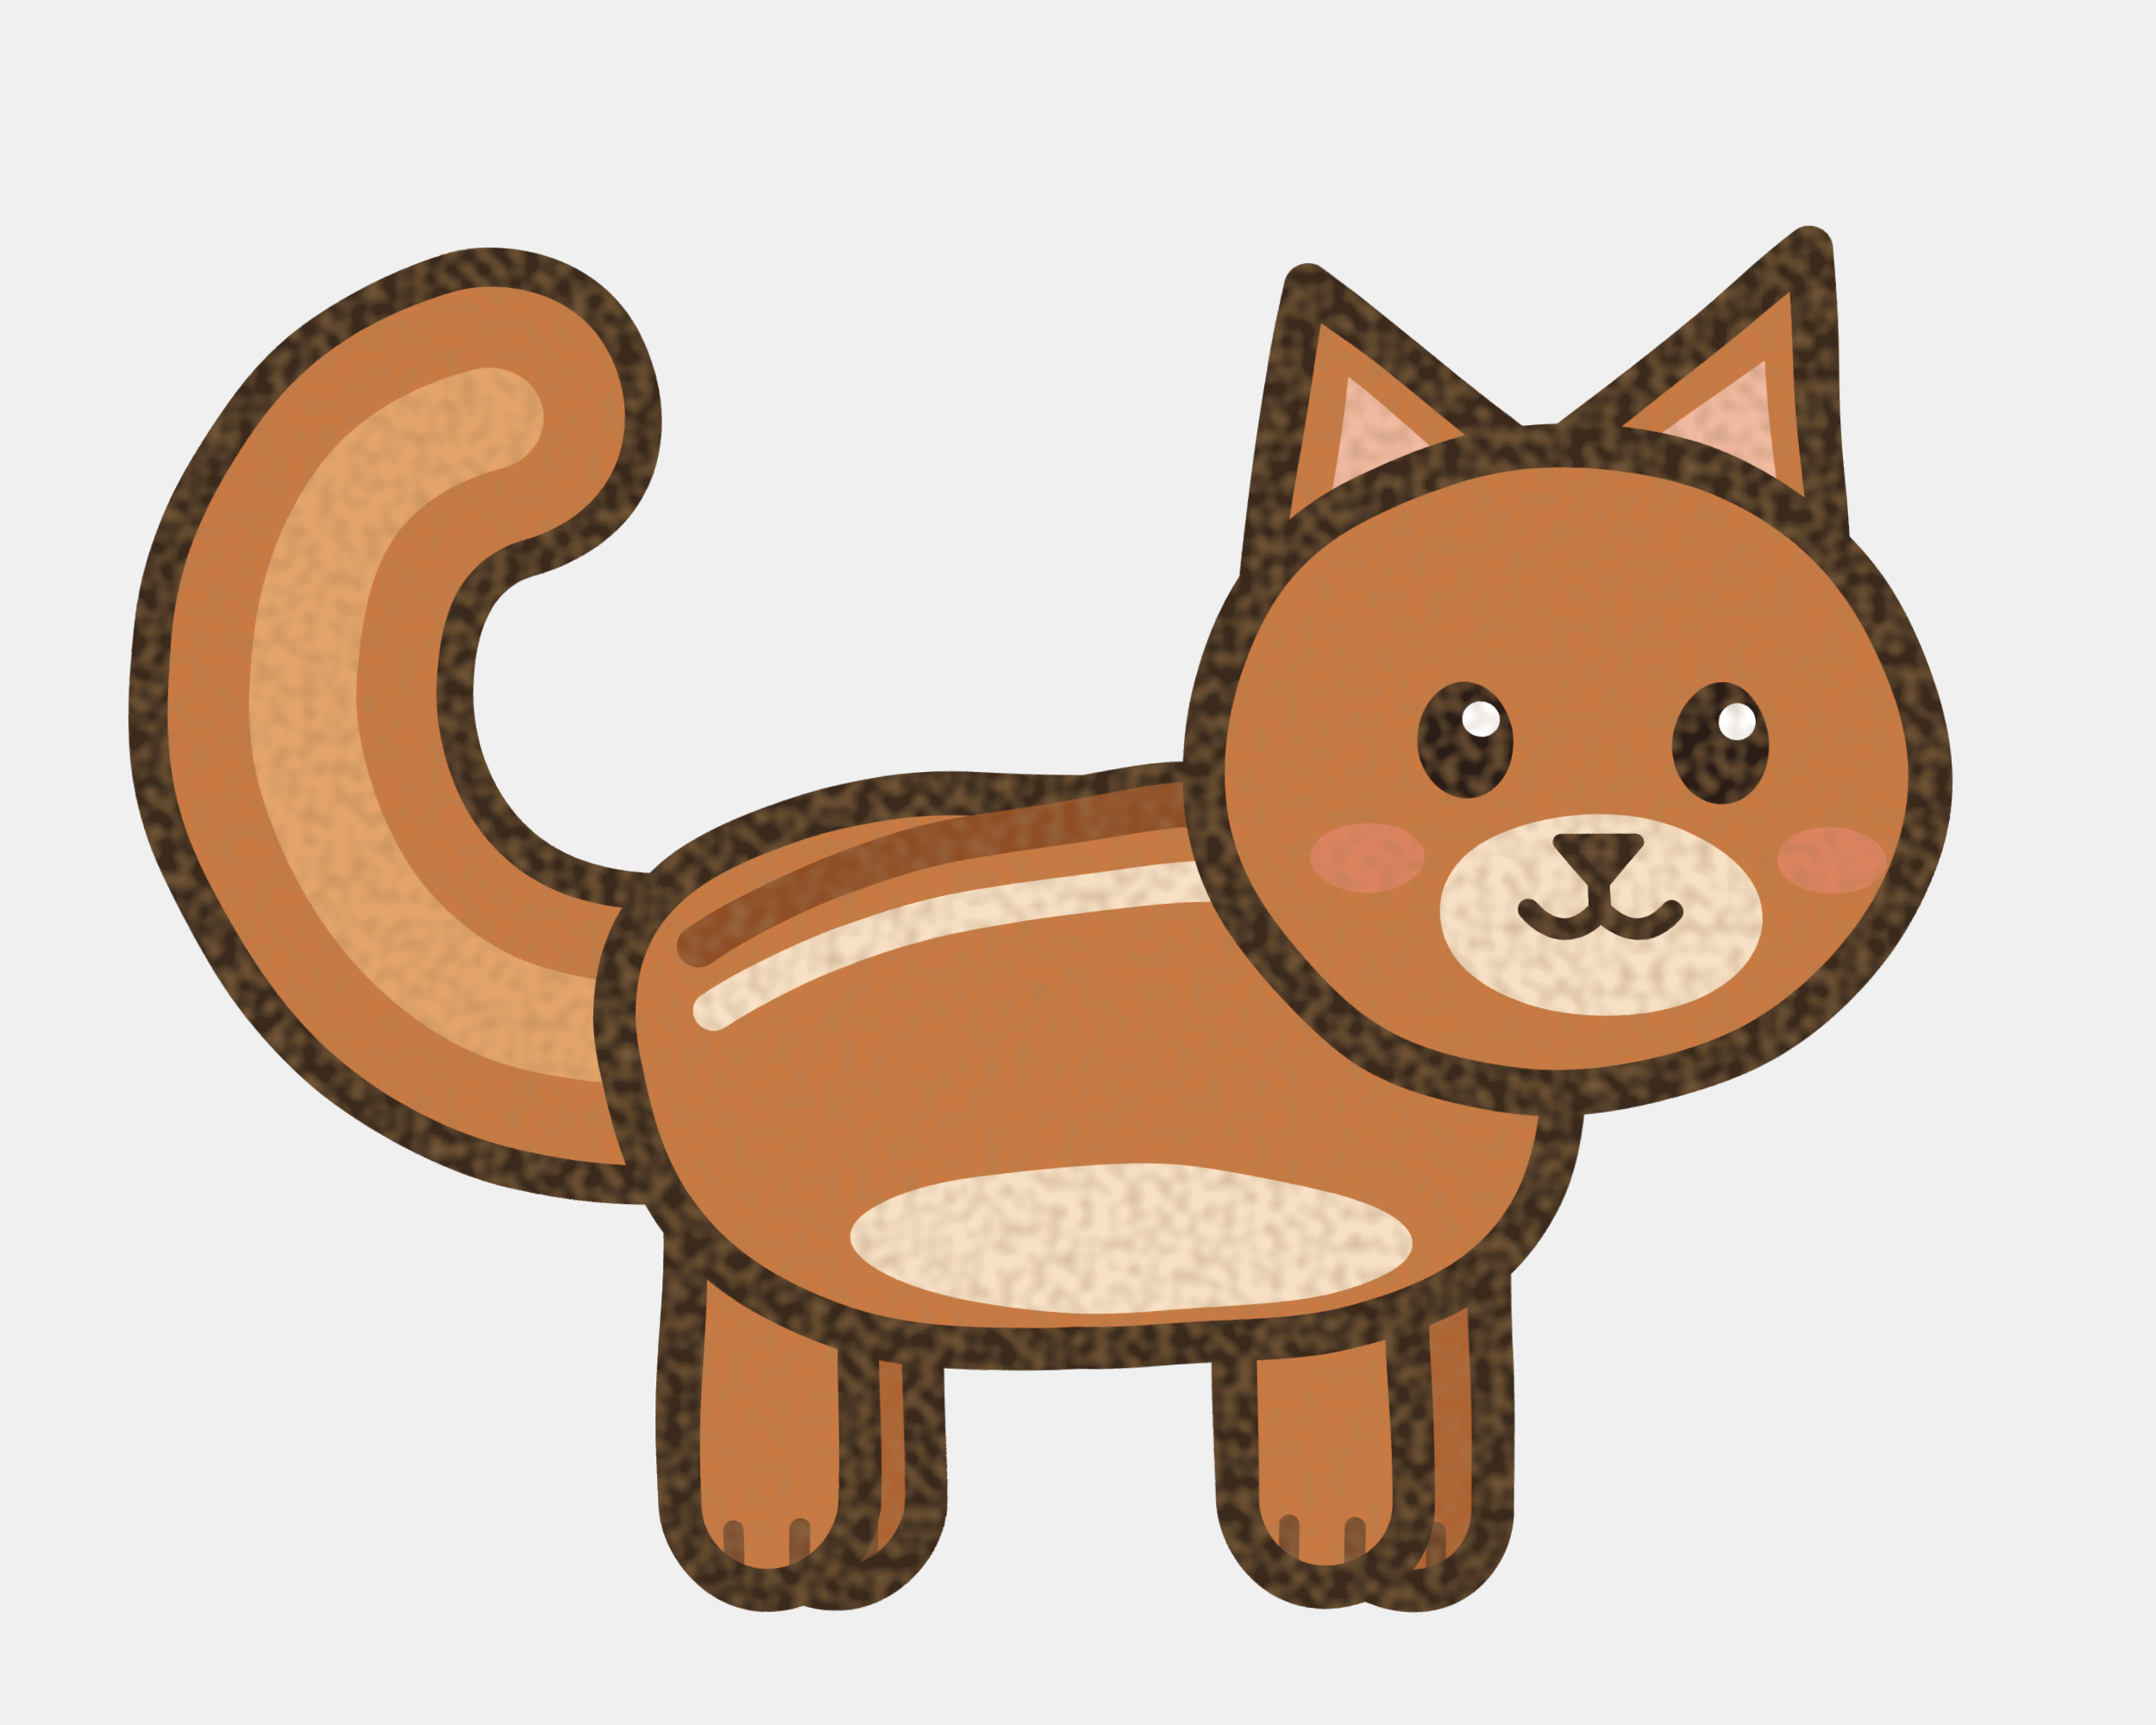
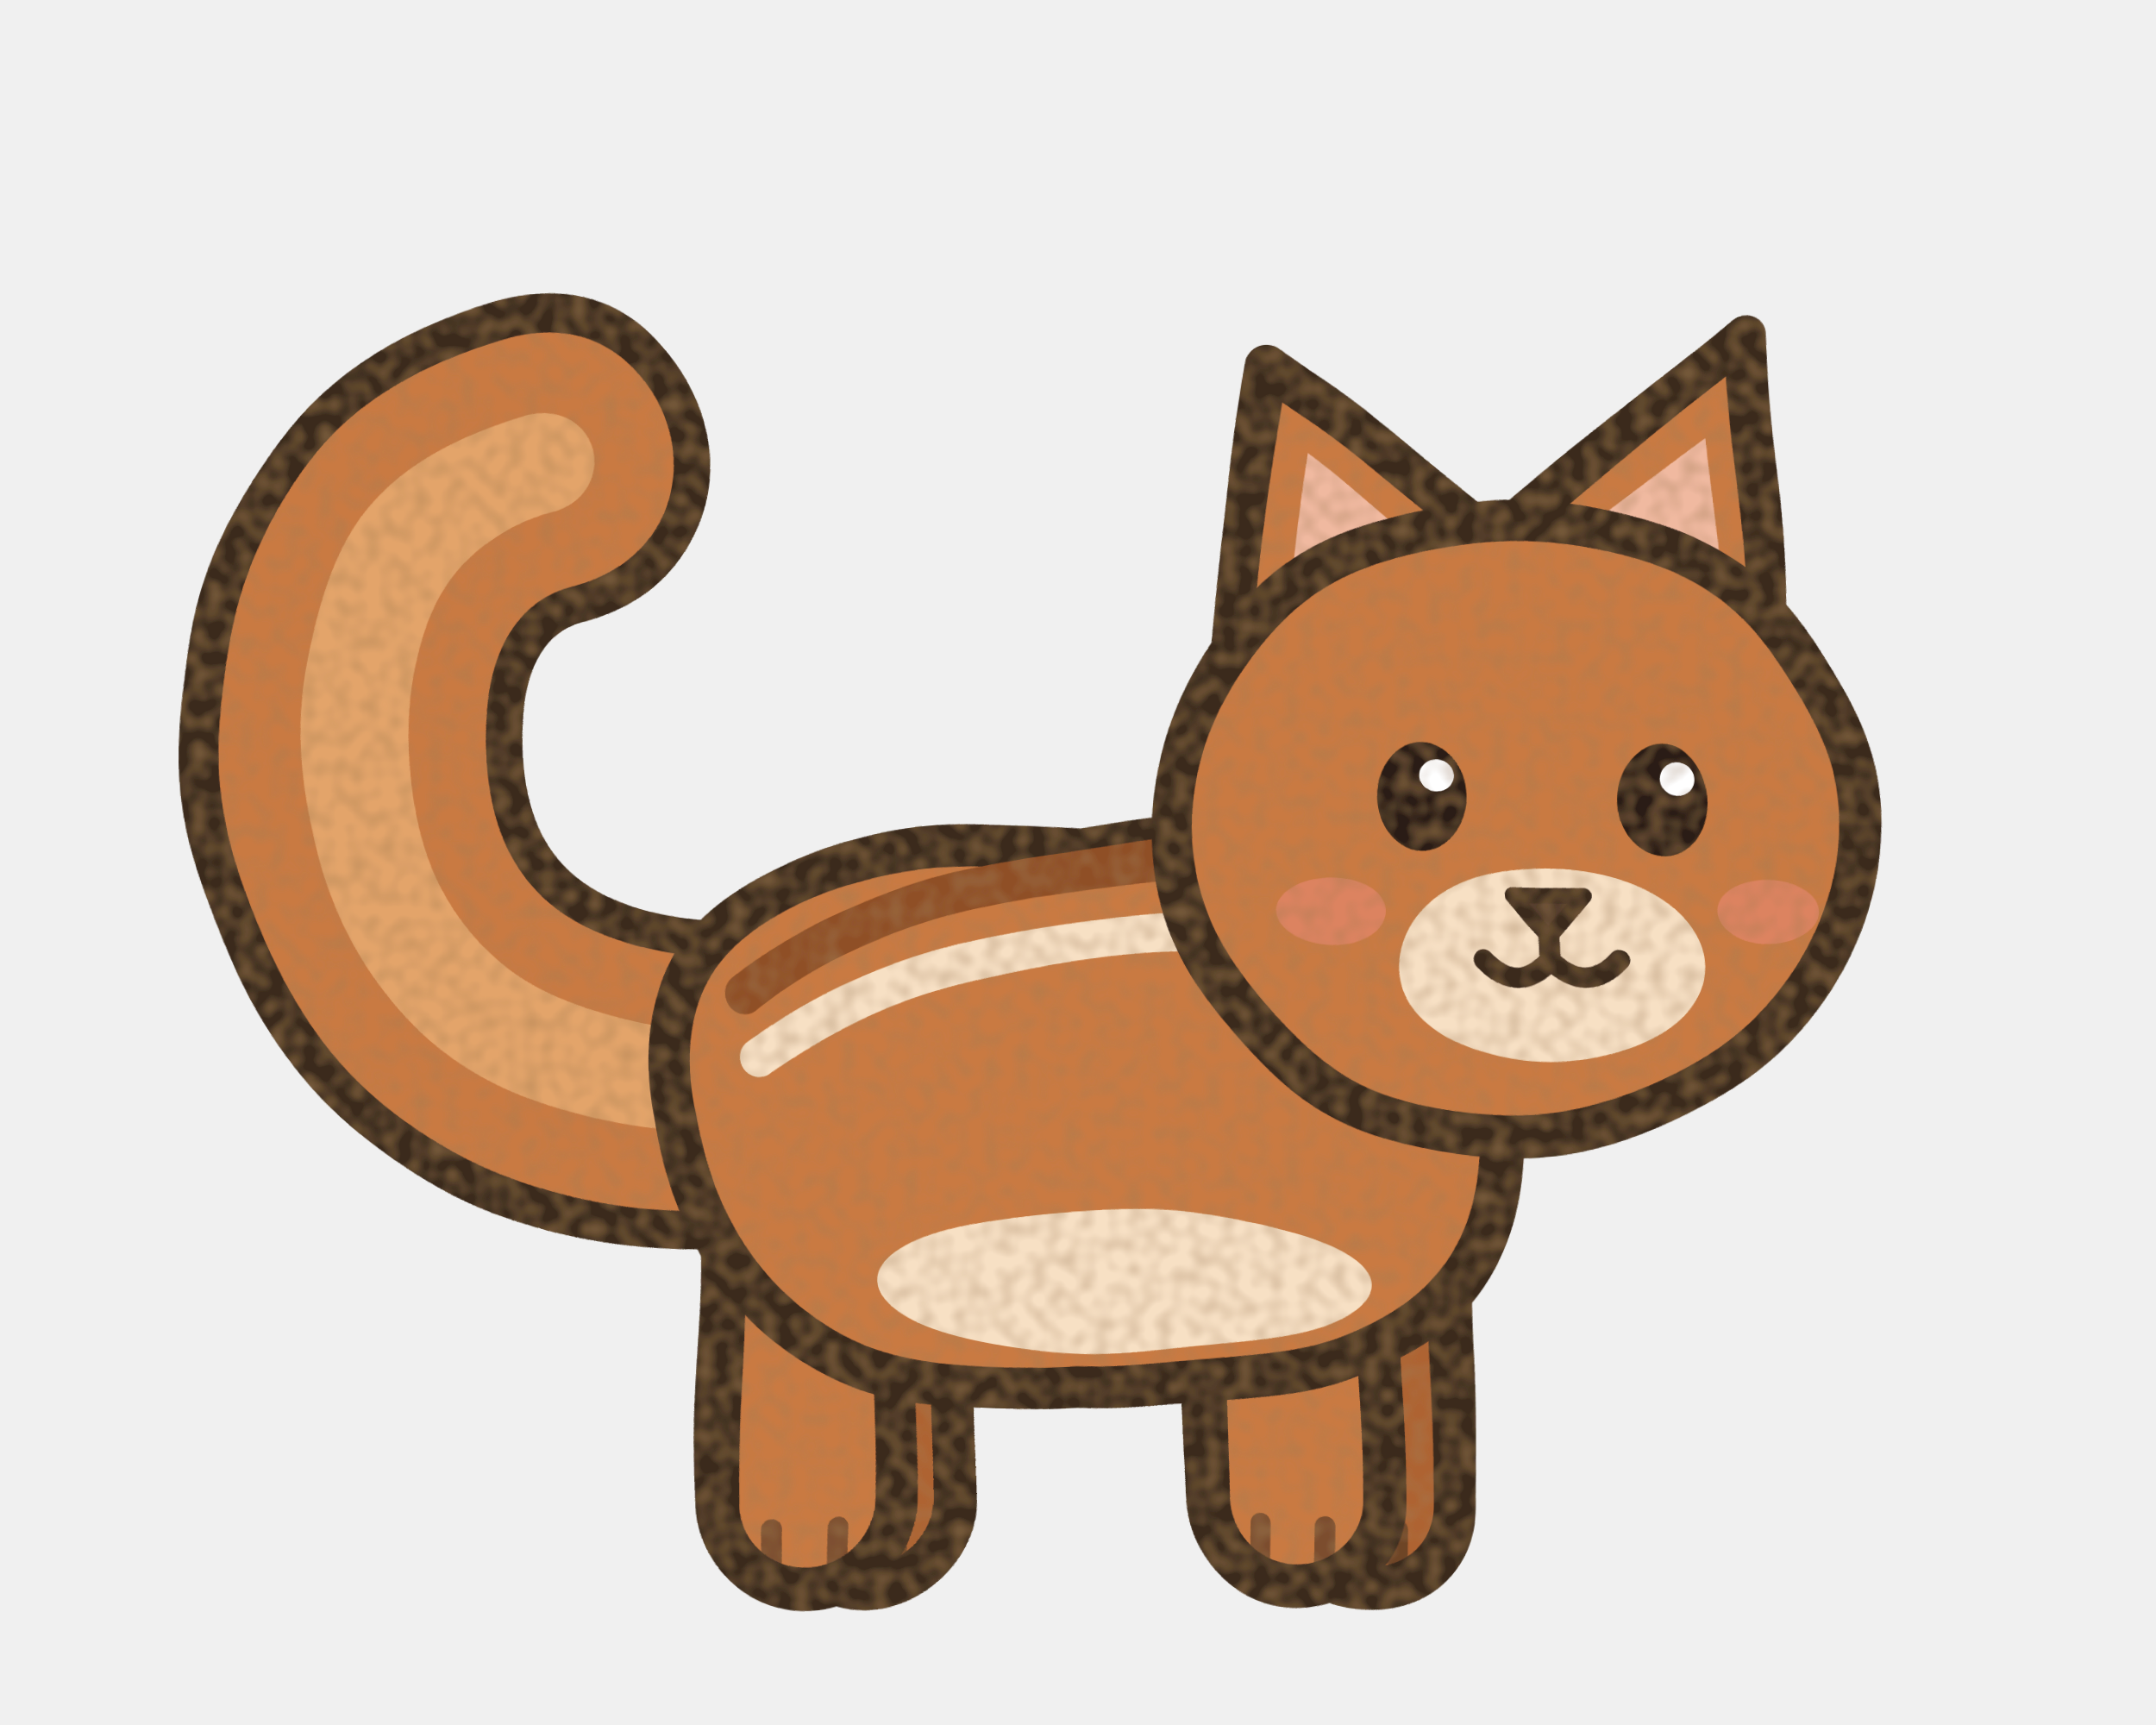
<svg xmlns="http://www.w3.org/2000/svg" width="160" height="128" viewBox="0 0 160 128">
  <defs>
    <filter id="crayon" filterUnits="userSpaceOnUse" x="0" y="0" width="160" height="128">
      <feTurbulence type="fractalNoise" baseFrequency="0.04" numOctaves="2" seed="7" result="wobble" />
      <feDisplacementMap in="SourceGraphic" in2="wobble" scale="2" xChannelSelector="R" yChannelSelector="G" result="drawn" />
      <feTurbulence type="fractalNoise" baseFrequency="0.85" numOctaves="1" seed="3" result="grain" />
      <feColorMatrix in="grain" type="matrix" values="0 0 0 0 0.36  0 0 0 0 0.2  0 0 0 0 0.08  0.9 0 0 0 -0.34" result="tint" />
      <feComposite in="tint" in2="drawn" operator="in" result="texture" />
      <feMerge>
        <feMergeNode in="drawn" />
        <feMergeNode in="texture" />
      </feMerge>
    </filter>
  </defs>
  <g filter="url(#crayon)">
    <clipPath id="body-portrait">
-       <path d="M46 80 C42 63 60 57 80 59 C101 57 117 64 116 80 C116 96 101 101 80 100 C60 101 49 96 46 80 Z" transform="translate(0 0) rotate(0 56 96) translate(80 100) scale(1 1) translate(-80 -100)" />
+       <path d="M46 80 C42 63 60 57 80 59 C101 57 117 64 116 80 C116 96 101 101 80 100 C60 101 49 96 46 80 Z" transform="translate(0 3) rotate(0 56 96) translate(80 100) scale(0.88 0.98) translate(-80 -100)" />
    </clipPath>
    <g transform="rotate(0 80 40)">
-       <g transform="translate(104 88) rotate(0)">
-         <rect x="-6.5" y="-6" width="13" height="36" rx="6.5" fill="#ae6331" stroke="#3b2a1f" stroke-width="3.2" stroke-linejoin="round" stroke-linecap="round" />
-         <path d="M-2.6 29 v-3.6 M2.2 29 v-3.6" stroke="#3b2a1f" stroke-width="1.5" stroke-linecap="round" opacity=".55" />
+       <g transform="translate(101.12 91.24) rotate(0)">
+         <rect x="-6.5" y="-6" width="13" height="32.76" rx="6.5" fill="#ae6331" stroke="#3b2a1f" stroke-width="3.2" stroke-linejoin="round" stroke-linecap="round" />
+         <path d="M-2.6 25.76 v-3.6 M2.2 25.76 v-3.6" stroke="#3b2a1f" stroke-width="1.5" stroke-linecap="round" opacity=".55" />
      </g>
-       <g transform="translate(62 88) rotate(0)">
-         <rect x="-6.5" y="-6" width="13" height="36" rx="6.5" fill="#ae6331" stroke="#3b2a1f" stroke-width="3.2" stroke-linejoin="round" stroke-linecap="round" />
-         <path d="M-2.6 29 v-3.6 M2.2 29 v-3.6" stroke="#3b2a1f" stroke-width="1.5" stroke-linecap="round" opacity=".55" />
+       <g transform="translate(64.16 91.24) rotate(0)">
+         <rect x="-6.5" y="-6" width="13" height="32.76" rx="6.5" fill="#ae6331" stroke="#3b2a1f" stroke-width="3.2" stroke-linejoin="round" stroke-linecap="round" />
+         <path d="M-2.6 25.76 v-3.6 M2.2 25.76 v-3.6" stroke="#3b2a1f" stroke-width="1.5" stroke-linecap="round" opacity=".55" />
      </g>
-       <g transform="rotate(0 50 77)">
-         <path d="M50 77 C33.2 77 20.6 65.45 22.7 48.65 C23.75 39.2 29 32.9 36.35 30.8" fill="none" stroke="#3b2a1f" stroke-width="25" stroke-linecap="round" />
-         <path d="M50 77 C33.2 77 20.6 65.45 22.7 48.65 C23.75 39.2 29 32.9 36.35 30.8" fill="none" stroke="#c97a42" stroke-width="19.4" stroke-linecap="round" />
-         <path d="M50 77 C33.2 77 20.6 65.45 22.7 48.65 C23.75 39.2 29 32.9 36.35 30.8" fill="none" stroke="#e3a46b" stroke-width="7.76" stroke-linecap="round" />
+       <g transform="rotate(0 53.6 80.46)">
+         <path d="M53.6 80.46 C36.8 80.46 24.2 68.91 26.3 52.11 C27.35 42.66 32.6 36.36 39.95 34.26" fill="none" stroke="#3b2a1f" stroke-width="25" stroke-linecap="round" />
+         <path d="M53.6 80.46 C36.8 80.46 24.2 68.91 26.3 52.11 C27.35 42.66 32.6 36.36 39.95 34.26" fill="none" stroke="#c97a42" stroke-width="19.4" stroke-linecap="round" />
+         <path d="M53.6 80.46 C36.8 80.46 24.2 68.91 26.3 52.11 C27.35 42.66 32.6 36.36 39.95 34.26" fill="none" stroke="#e3a46b" stroke-width="7.76" stroke-linecap="round" />
      </g>
-       <g transform="translate(57 90) rotate(0)">
-         <rect x="-6.5" y="-6" width="13" height="34" rx="6.5" fill="#c97a42" stroke="#3b2a1f" stroke-width="3.2" stroke-linejoin="round" stroke-linecap="round" />
-         <path d="M-2.6 27 v-3.6 M2.2 27 v-3.6" stroke="#3b2a1f" stroke-width="1.5" stroke-linecap="round" opacity=".55" />
+       <g transform="translate(59.76 93.2) rotate(0)">
+         <rect x="-6.5" y="-6" width="13" height="30.8" rx="6.5" fill="#c97a42" stroke="#3b2a1f" stroke-width="3.2" stroke-linejoin="round" stroke-linecap="round" />
+         <path d="M-2.6 23.8 v-3.6 M2.2 23.8 v-3.6" stroke="#3b2a1f" stroke-width="1.5" stroke-linecap="round" opacity=".55" />
      </g>
-       <g transform="translate(98 90) rotate(0)">
-         <rect x="-6.5" y="-6" width="13" height="34" rx="6.5" fill="#c97a42" stroke="#3b2a1f" stroke-width="3.2" stroke-linejoin="round" stroke-linecap="round" />
-         <path d="M-2.6 27 v-3.6 M2.2 27 v-3.6" stroke="#3b2a1f" stroke-width="1.5" stroke-linecap="round" opacity=".55" />
+       <g transform="translate(95.84 93.2) rotate(0)">
+         <rect x="-6.5" y="-6" width="13" height="30.8" rx="6.5" fill="#c97a42" stroke="#3b2a1f" stroke-width="3.2" stroke-linejoin="round" stroke-linecap="round" />
+         <path d="M-2.6 23.8 v-3.6 M2.2 23.8 v-3.6" stroke="#3b2a1f" stroke-width="1.5" stroke-linecap="round" opacity=".55" />
      </g>
-       <g transform="translate(0 0) rotate(0 56 96) translate(80 100) scale(1 1) translate(-80 -100)" />
-       <path d="M46 80 C42 63 60 57 80 59 C101 57 117 64 116 80 C116 96 101 101 80 100 C60 101 49 96 46 80 Z" transform="translate(0 0) rotate(0 56 96) translate(80 100) scale(1 1) translate(-80 -100)" fill="#c97a42" stroke="#3b2a1f" stroke-width="3.2" stroke-linejoin="round" stroke-linecap="round" vector-effect="non-scaling-stroke" />
-       <g transform="translate(0 0) rotate(0 56 96) translate(80 100) scale(1 1) translate(-80 -100)">
+       <g transform="translate(0 3) rotate(0 56 96) translate(80 100) scale(0.88 0.98) translate(-80 -100)" />
+       <path d="M46 80 C42 63 60 57 80 59 C101 57 117 64 116 80 C116 96 101 101 80 100 C60 101 49 96 46 80 Z" transform="translate(0 3) rotate(0 56 96) translate(80 100) scale(0.88 0.98) translate(-80 -100)" fill="#c97a42" stroke="#3b2a1f" stroke-width="3.2" stroke-linejoin="round" stroke-linecap="round" vector-effect="non-scaling-stroke" />
+       <g transform="translate(0 3) rotate(0 56 96) translate(80 100) scale(0.88 0.98) translate(-80 -100)">
        <ellipse cx="84" cy="92" rx="21" ry="5.5" fill="#f7e0c4" />
        <path d="M52 70 C64 61 90 57 109 63" fill="none" stroke="#8f4f26" stroke-width="3.2" stroke-linecap="round" />
        <path d="M53 75 C65 66.5 90 63 108 68" fill="none" stroke="#f7e0c4" stroke-width="3" stroke-linecap="round" />
      </g>
-       <g transform="translate(0 0) rotate(0 112 70)">
+       <g transform="translate(-3.12 3.6) rotate(0 112 70) translate(106 70) scale(0.95) translate(-106 -70)">
        <g transform="rotate(0 104 41)">
          <path d="M93 47 L97 21 L115 35 Z" fill="#c97a42" stroke="#3b2a1f" stroke-width="3.2" stroke-linejoin="round" stroke-linecap="round" />
          <path d="M98.5 40 L100 28 L108.5 35 Z" fill="#f0b9a0" />
        </g>
        <g transform="rotate(0 126 38)">
          <path d="M115 34 L134 19 L136 46 Z" fill="#c97a42" stroke="#3b2a1f" stroke-width="3.2" stroke-linejoin="round" stroke-linecap="round" />
          <path d="M121 34 L131 27 L132 40 Z" fill="#f0b9a0" />
        </g>
        <ellipse cx="116" cy="57" rx="27" ry="24" fill="#c97a42" stroke="#3b2a1f" stroke-width="3.2" stroke-linejoin="round" stroke-linecap="round" />
        <g transform="translate(0 0)">
          <ellipse cx="119" cy="68" rx="12" ry="7.5" fill="#f7e0c4" />
          <ellipse cx="109" cy="55" rx="3.5" ry="4.5" fill="#2b1d14" />
          <circle cx="110.2" cy="53.3" r="1.35" fill="#fff" />
          <ellipse cx="128" cy="55" rx="3.5" ry="4.5" fill="#2b1d14" />
          <circle cx="129.2" cy="53.3" r="1.35" fill="#fff" />
          <path d="M116.2 62.6 h5.6 l-2.8 3.2 z" fill="#4a3428" stroke="#3b2a1f" stroke-width="1.2" stroke-linejoin="round" />
          <path d="M119 65.8 v1.8 M119 67.6 q-2.6 2.8 -5.2 0 M119 67.6 q2.6 2.8 5.2 0" fill="none" stroke="#3b2a1f" stroke-width="1.6" stroke-linecap="round" />
          <ellipse cx="101.5" cy="64" rx="4.4" ry="2.6" fill="#f08c7d" opacity="0.5" />
          <ellipse cx="136" cy="63.5" rx="4" ry="2.5" fill="#f08c7d" opacity="0.5" />
        </g>
      </g>
    </g>
  </g>
</svg>
